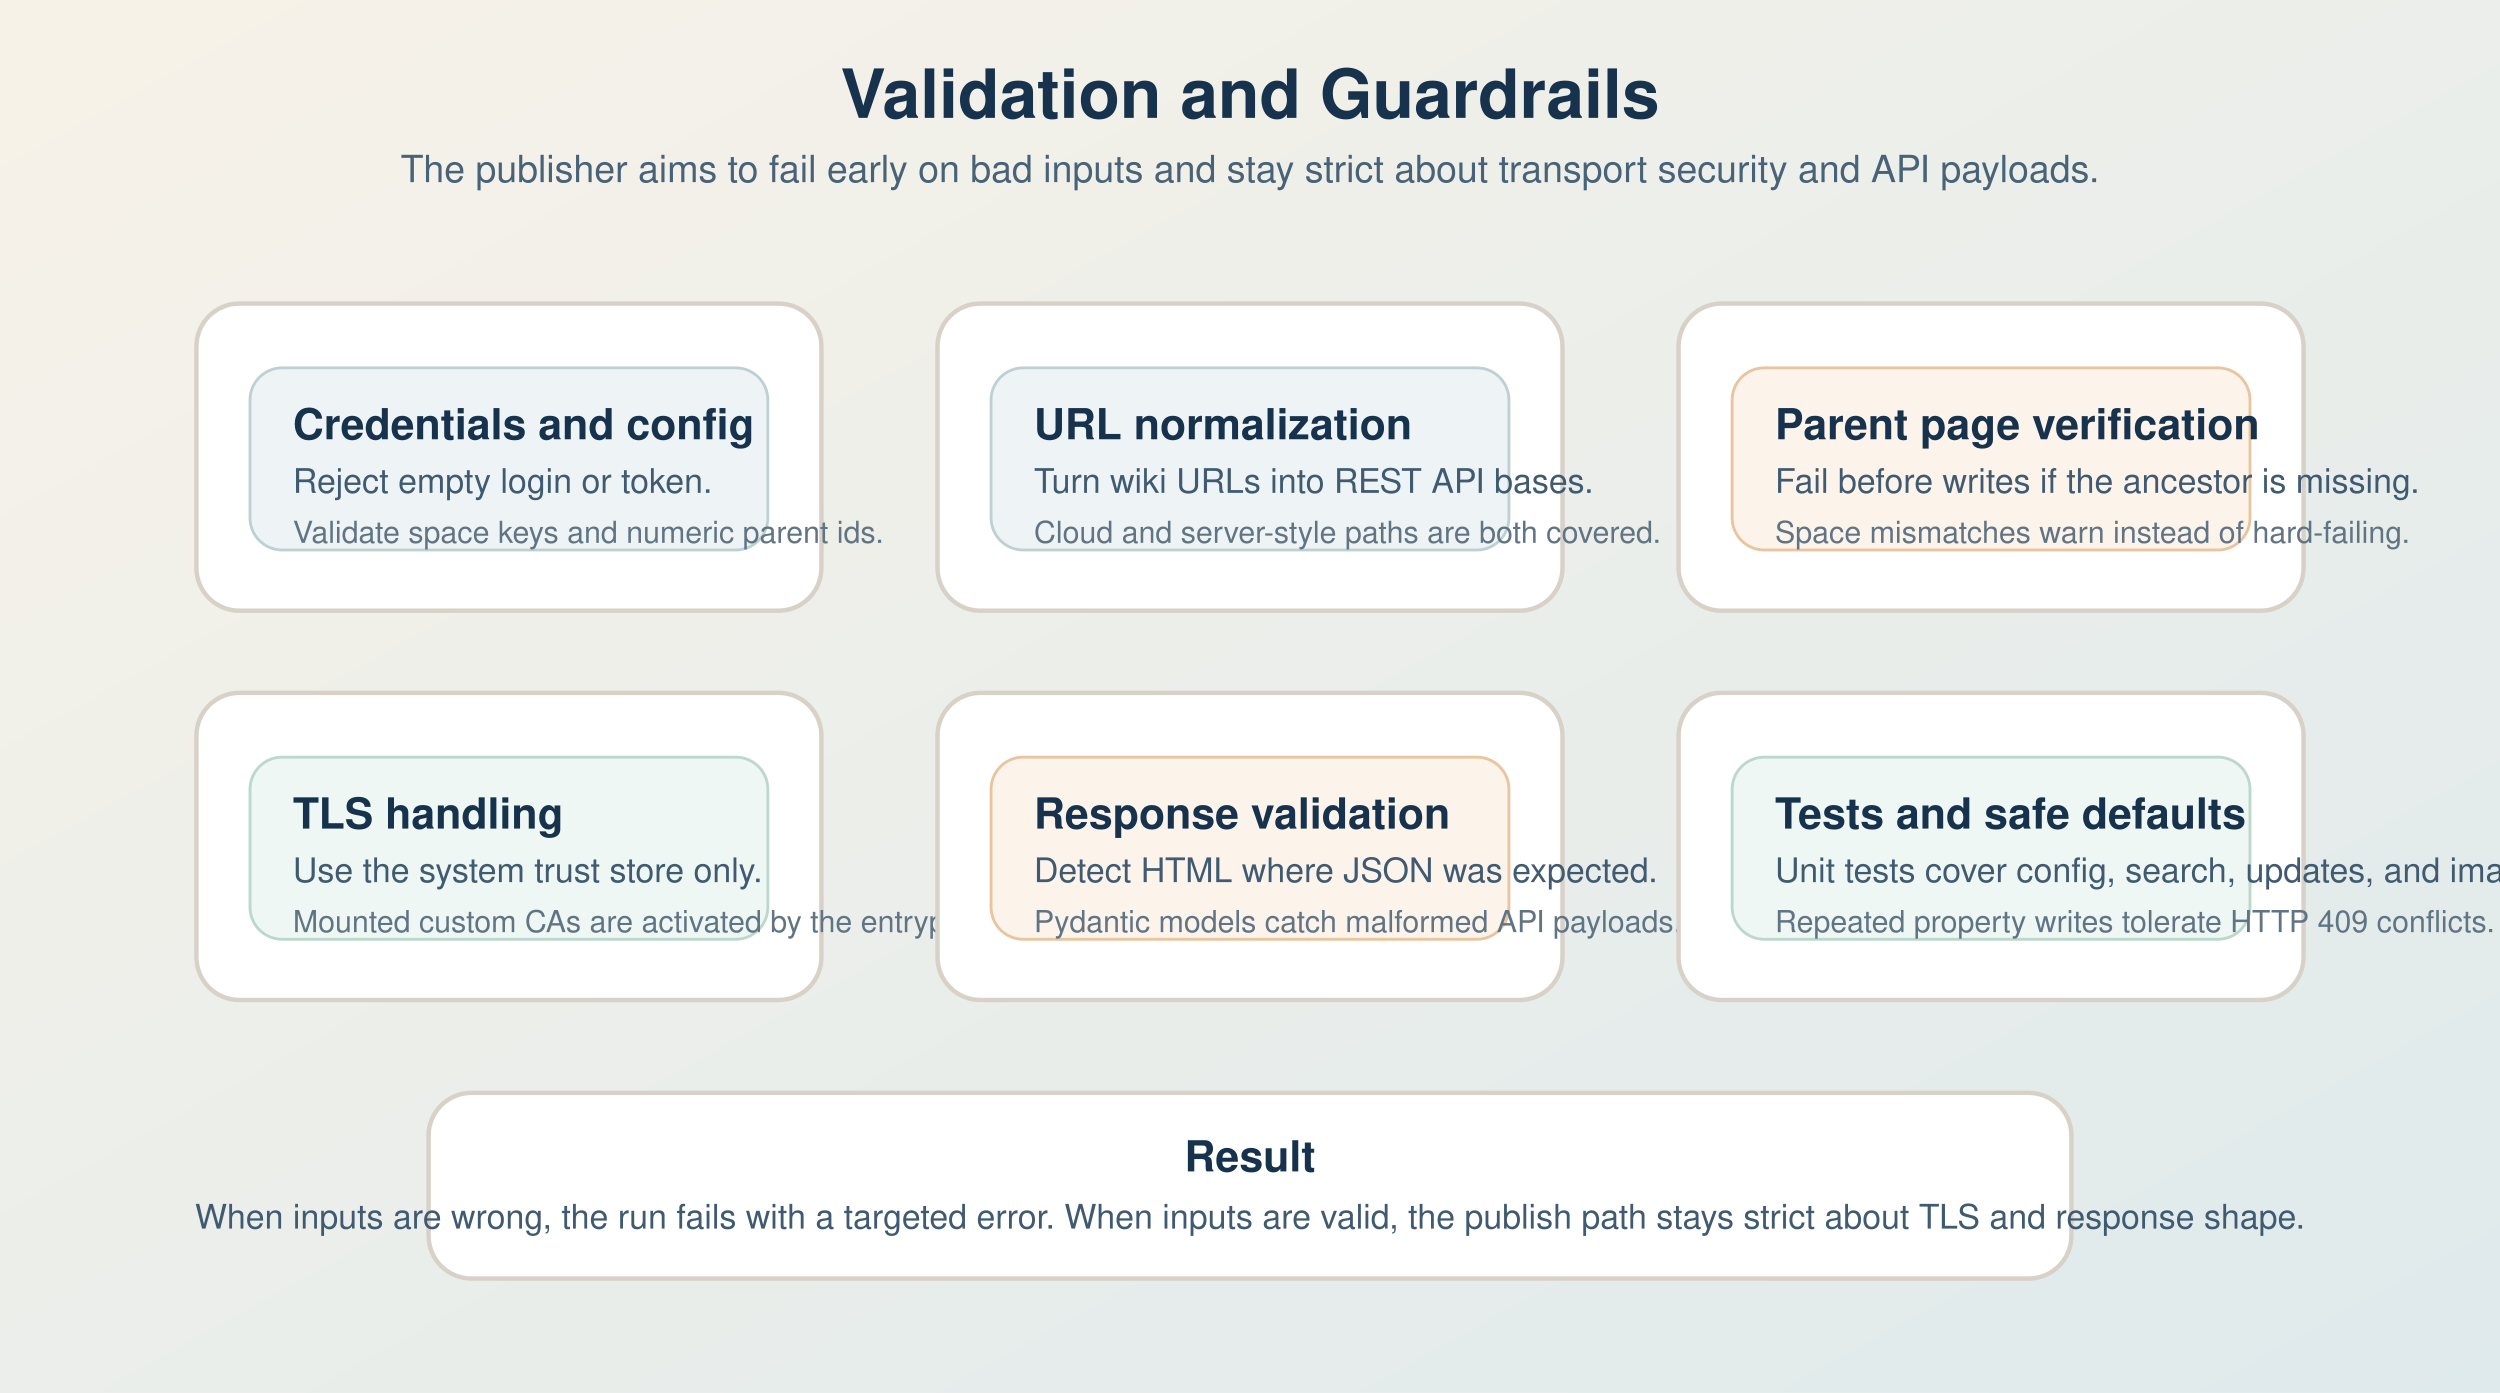
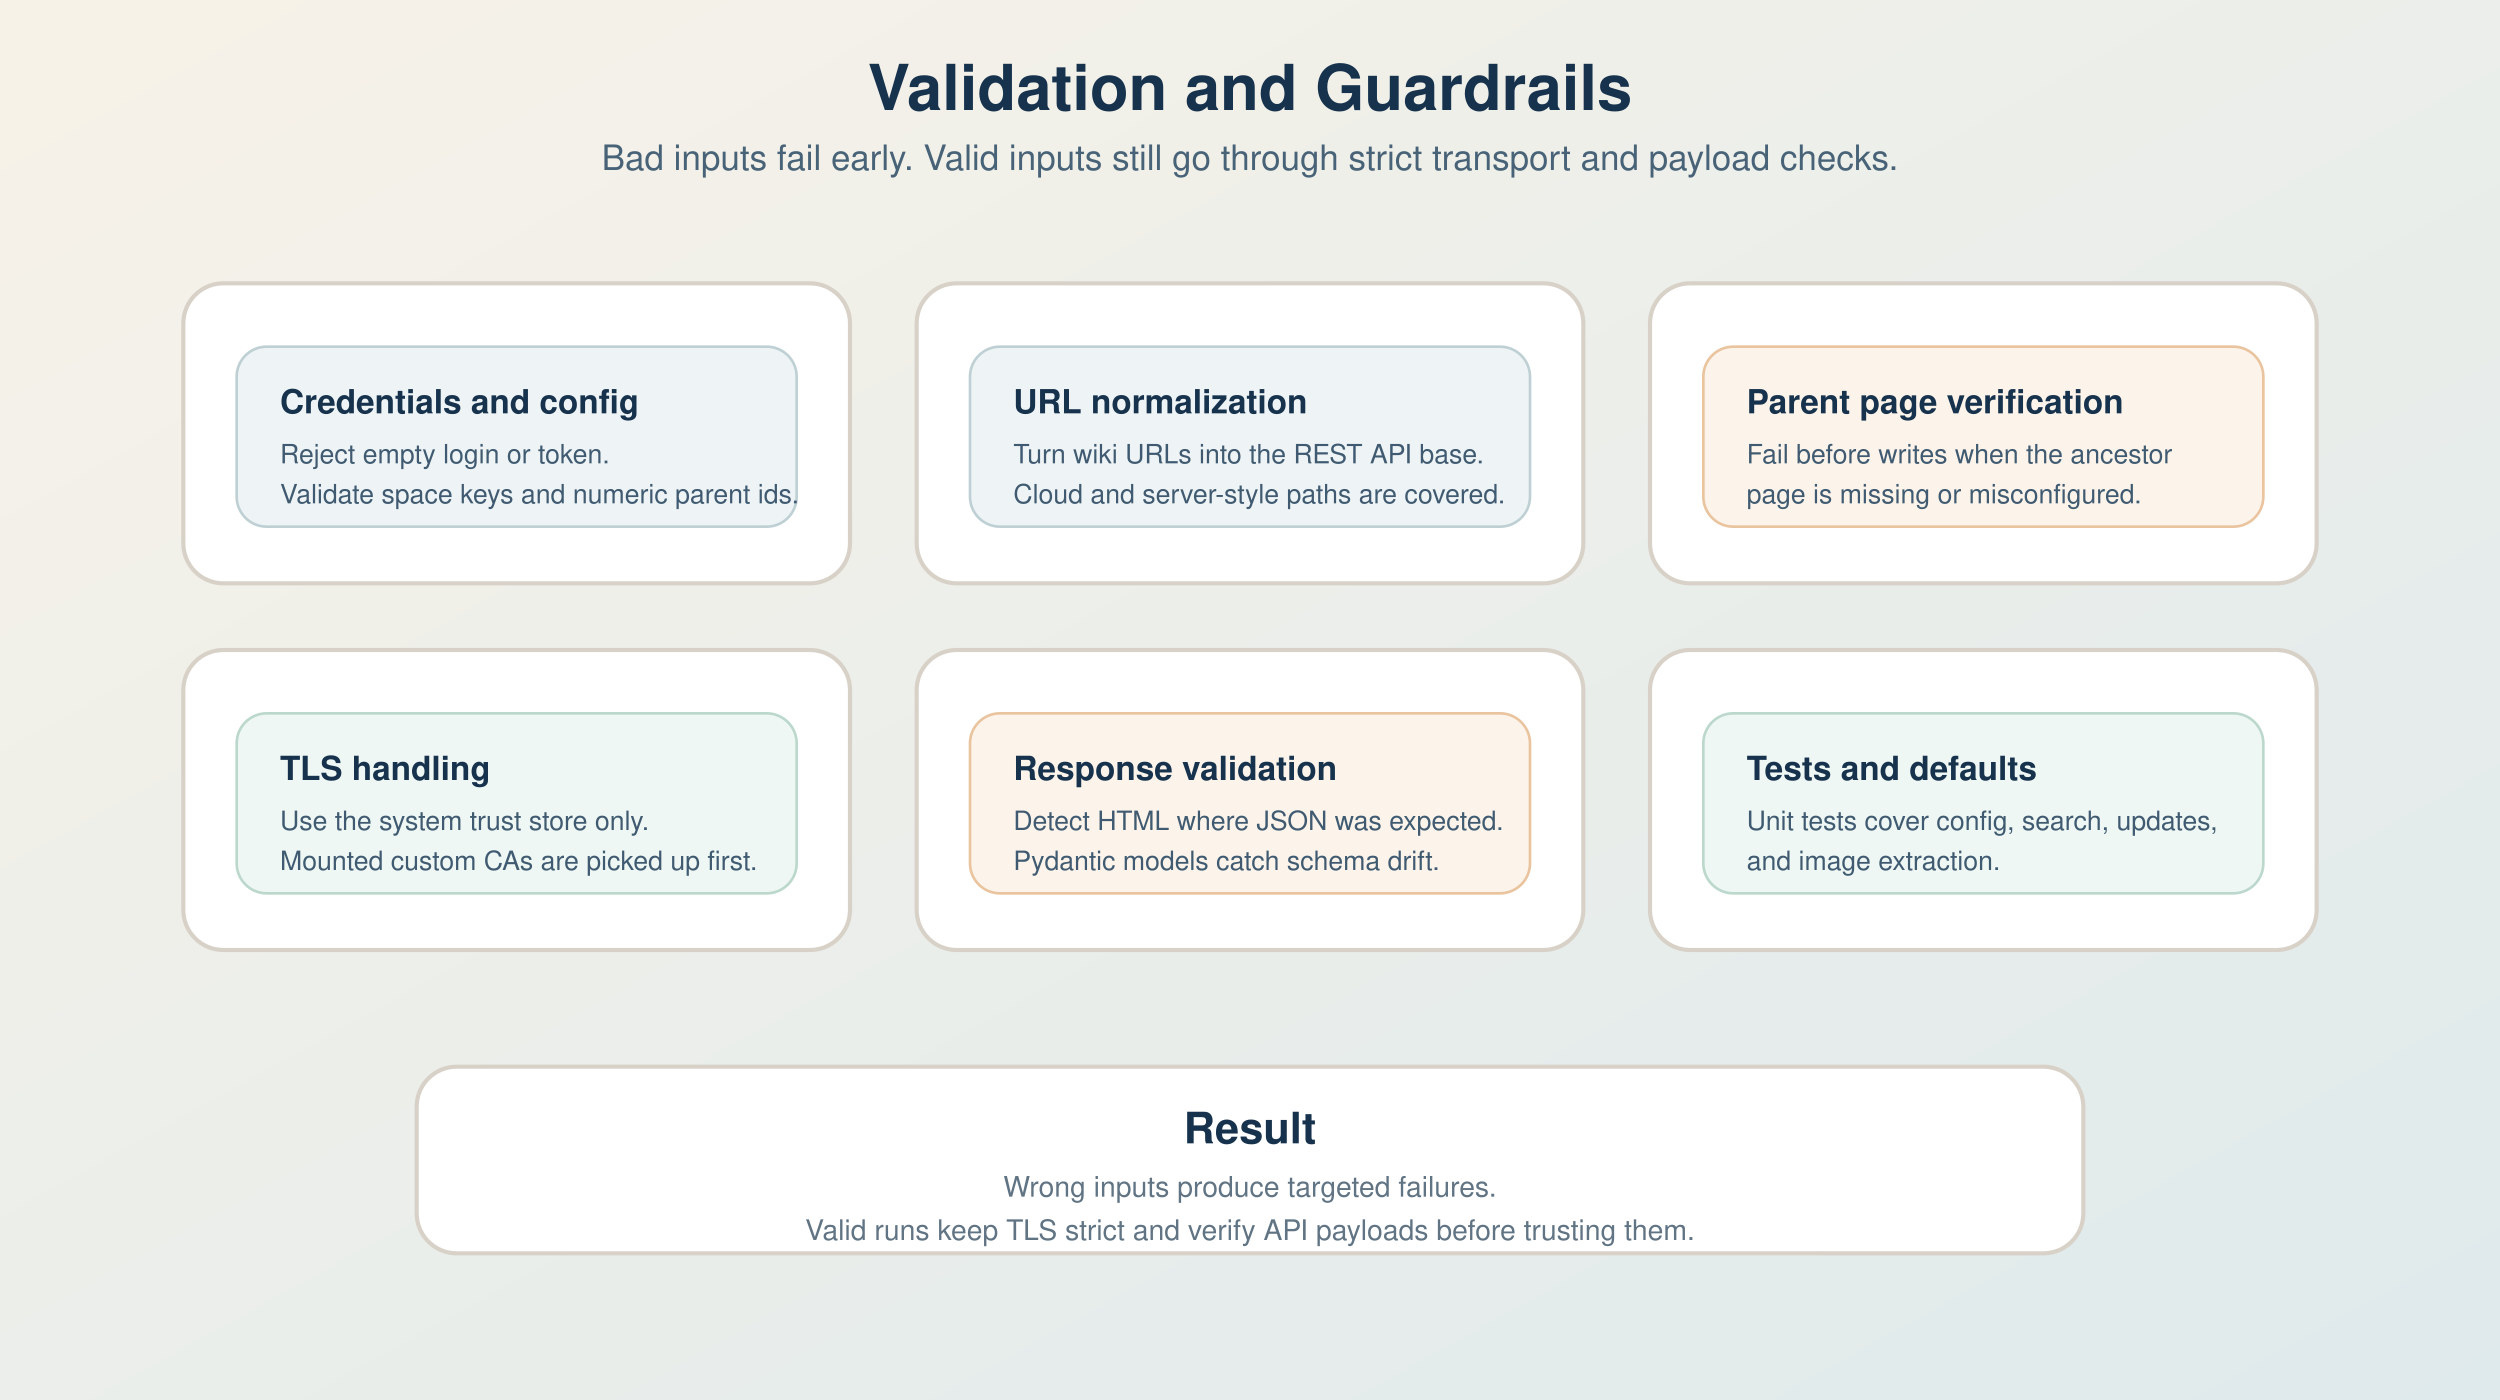
- <svg xmlns="http://www.w3.org/2000/svg" width="1400" height="780" viewBox="0 0 1400 780" role="img" aria-labelledby="title desc">
+ <svg xmlns="http://www.w3.org/2000/svg" width="1500" height="840" viewBox="0 0 1500 840" role="img" aria-labelledby="title desc">
  <defs>
    <linearGradient id="bg" x1="0" y1="0" x2="1" y2="1">
      <stop offset="0%" stop-color="#f7f2e8" />
      <stop offset="100%" stop-color="#dfeaec" />
    </linearGradient>
    <style>
      .title { font: 700 38px Helvetica, Arial, sans-serif; fill: #17324d; }
      .subtitle { font: 500 21px Helvetica, Arial, sans-serif; fill: #486377; }
      .card { fill: #ffffff; stroke: #d8d1c8; stroke-width: 2.5; }
      .soft { fill: #eef4f5; stroke: #bfd0d4; stroke-width: 1.6; }
      .warn { fill: #fcf4eb; stroke: #e9c49f; stroke-width: 1.6; }
      .good { fill: #eef7f3; stroke: #bcd8cc; stroke-width: 1.6; }
-       .card-title { font: 700 24px Helvetica, Arial, sans-serif; fill: #17324d; }
-       .copy { font: 500 19px Helvetica, Arial, sans-serif; fill: #405b71; }
+       .panel-title { font: 700 26px Helvetica, Arial, sans-serif; fill: #17324d; }
+       .tile-title { font: 700 20px Helvetica, Arial, sans-serif; fill: #17324d; }
+       .copy { font: 500 16px Helvetica, Arial, sans-serif; fill: #405b71; }
      .note { font: 500 17px Helvetica, Arial, sans-serif; fill: #617484; }
    </style>
  </defs>
-   <rect width="1400" height="780" fill="url(#bg)" />
-   <text x="700" y="66" text-anchor="middle" class="title">Validation and Guardrails</text>
-   <text x="700" y="102" text-anchor="middle" class="subtitle">The publisher aims to fail early on bad inputs and stay strict about transport security and API payloads.</text>
-   <rect x="110" y="170" width="350" height="172" rx="24" class="card" />
-   <rect x="140" y="206" width="290" height="102" rx="18" class="soft" />
-   <text x="164" y="246" class="card-title">Credentials and config</text>
-   <text x="164" y="276" class="copy">Reject empty login or token.</text>
-   <text x="164" y="304" class="note">Validate space keys and numeric parent ids.</text>
-   <rect x="525" y="170" width="350" height="172" rx="24" class="card" />
-   <rect x="555" y="206" width="290" height="102" rx="18" class="soft" />
-   <text x="579" y="246" class="card-title">URL normalization</text>
-   <text x="579" y="276" class="copy">Turn wiki URLs into REST API bases.</text>
-   <text x="579" y="304" class="note">Cloud and server-style paths are both covered.</text>
-   <rect x="940" y="170" width="350" height="172" rx="24" class="card" />
-   <rect x="970" y="206" width="290" height="102" rx="18" class="warn" />
-   <text x="994" y="246" class="card-title">Parent page verification</text>
-   <text x="994" y="276" class="copy">Fail before writes if the ancestor is missing.</text>
-   <text x="994" y="304" class="note">Space mismatches warn instead of hard-failing.</text>
-   <rect x="110" y="388" width="350" height="172" rx="24" class="card" />
-   <rect x="140" y="424" width="290" height="102" rx="18" class="good" />
-   <text x="164" y="464" class="card-title">TLS handling</text>
-   <text x="164" y="494" class="copy">Use the system trust store only.</text>
-   <text x="164" y="522" class="note">Mounted custom CAs are activated by the entrypoint.</text>
-   <rect x="525" y="388" width="350" height="172" rx="24" class="card" />
-   <rect x="555" y="424" width="290" height="102" rx="18" class="warn" />
-   <text x="579" y="464" class="card-title">Response validation</text>
-   <text x="579" y="494" class="copy">Detect HTML where JSON was expected.</text>
-   <text x="579" y="522" class="note">Pydantic models catch malformed API payloads.</text>
-   <rect x="940" y="388" width="350" height="172" rx="24" class="card" />
-   <rect x="970" y="424" width="290" height="102" rx="18" class="good" />
-   <text x="994" y="464" class="card-title">Tests and safe defaults</text>
-   <text x="994" y="494" class="copy">Unit tests cover config, search, updates, and images.</text>
-   <text x="994" y="522" class="note">Repeated property writes tolerate HTTP 409 conflicts.</text>
-   <rect x="240" y="612" width="920" height="104" rx="24" class="card" />
-   <text x="700" y="656" text-anchor="middle" class="card-title">Result</text>
-   <text x="700" y="688" text-anchor="middle" class="copy">When inputs are wrong, the run fails with a targeted error. When inputs are valid, the publish path stays strict about TLS and response shape.</text>
+   <rect width="1500" height="840" fill="url(#bg)" />
+   <text x="750" y="66" text-anchor="middle" class="title">Validation and Guardrails</text>
+   <text x="750" y="102" text-anchor="middle" class="subtitle">Bad inputs fail early. Valid inputs still go through strict transport and payload checks.</text>
+   <rect x="110" y="170" width="400" height="180" rx="24" class="card" />
+   <rect x="142" y="208" width="336" height="108" rx="18" class="soft" />
+   <text x="168" y="248" class="tile-title">Credentials and config</text>
+   <text x="168" y="278" class="copy">Reject empty login or token.</text>
+   <text x="168" y="302" class="copy">Validate space keys and numeric parent ids.</text>
+   <rect x="550" y="170" width="400" height="180" rx="24" class="card" />
+   <rect x="582" y="208" width="336" height="108" rx="18" class="soft" />
+   <text x="608" y="248" class="tile-title">URL normalization</text>
+   <text x="608" y="278" class="copy">Turn wiki URLs into the REST API base.</text>
+   <text x="608" y="302" class="copy">Cloud and server-style paths are covered.</text>
+   <rect x="990" y="170" width="400" height="180" rx="24" class="card" />
+   <rect x="1022" y="208" width="336" height="108" rx="18" class="warn" />
+   <text x="1048" y="248" class="tile-title">Parent page verification</text>
+   <text x="1048" y="278" class="copy">Fail before writes when the ancestor</text>
+   <text x="1048" y="302" class="copy">page is missing or misconfigured.</text>
+   <rect x="110" y="390" width="400" height="180" rx="24" class="card" />
+   <rect x="142" y="428" width="336" height="108" rx="18" class="good" />
+   <text x="168" y="468" class="tile-title">TLS handling</text>
+   <text x="168" y="498" class="copy">Use the system trust store only.</text>
+   <text x="168" y="522" class="copy">Mounted custom CAs are picked up first.</text>
+   <rect x="550" y="390" width="400" height="180" rx="24" class="card" />
+   <rect x="582" y="428" width="336" height="108" rx="18" class="warn" />
+   <text x="608" y="468" class="tile-title">Response validation</text>
+   <text x="608" y="498" class="copy">Detect HTML where JSON was expected.</text>
+   <text x="608" y="522" class="copy">Pydantic models catch schema drift.</text>
+   <rect x="990" y="390" width="400" height="180" rx="24" class="card" />
+   <rect x="1022" y="428" width="336" height="108" rx="18" class="good" />
+   <text x="1048" y="468" class="tile-title">Tests and defaults</text>
+   <text x="1048" y="498" class="copy">Unit tests cover config, search, updates,</text>
+   <text x="1048" y="522" class="copy">and image extraction.</text>
+   <rect x="250" y="640" width="1000" height="112" rx="24" class="card" />
+   <text x="750" y="686" text-anchor="middle" class="panel-title">Result</text>
+   <text x="750" y="718" text-anchor="middle" class="note">Wrong inputs produce targeted failures.</text>
+   <text x="750" y="744" text-anchor="middle" class="note">Valid runs keep TLS strict and verify API payloads before trusting them.</text>
</svg>
